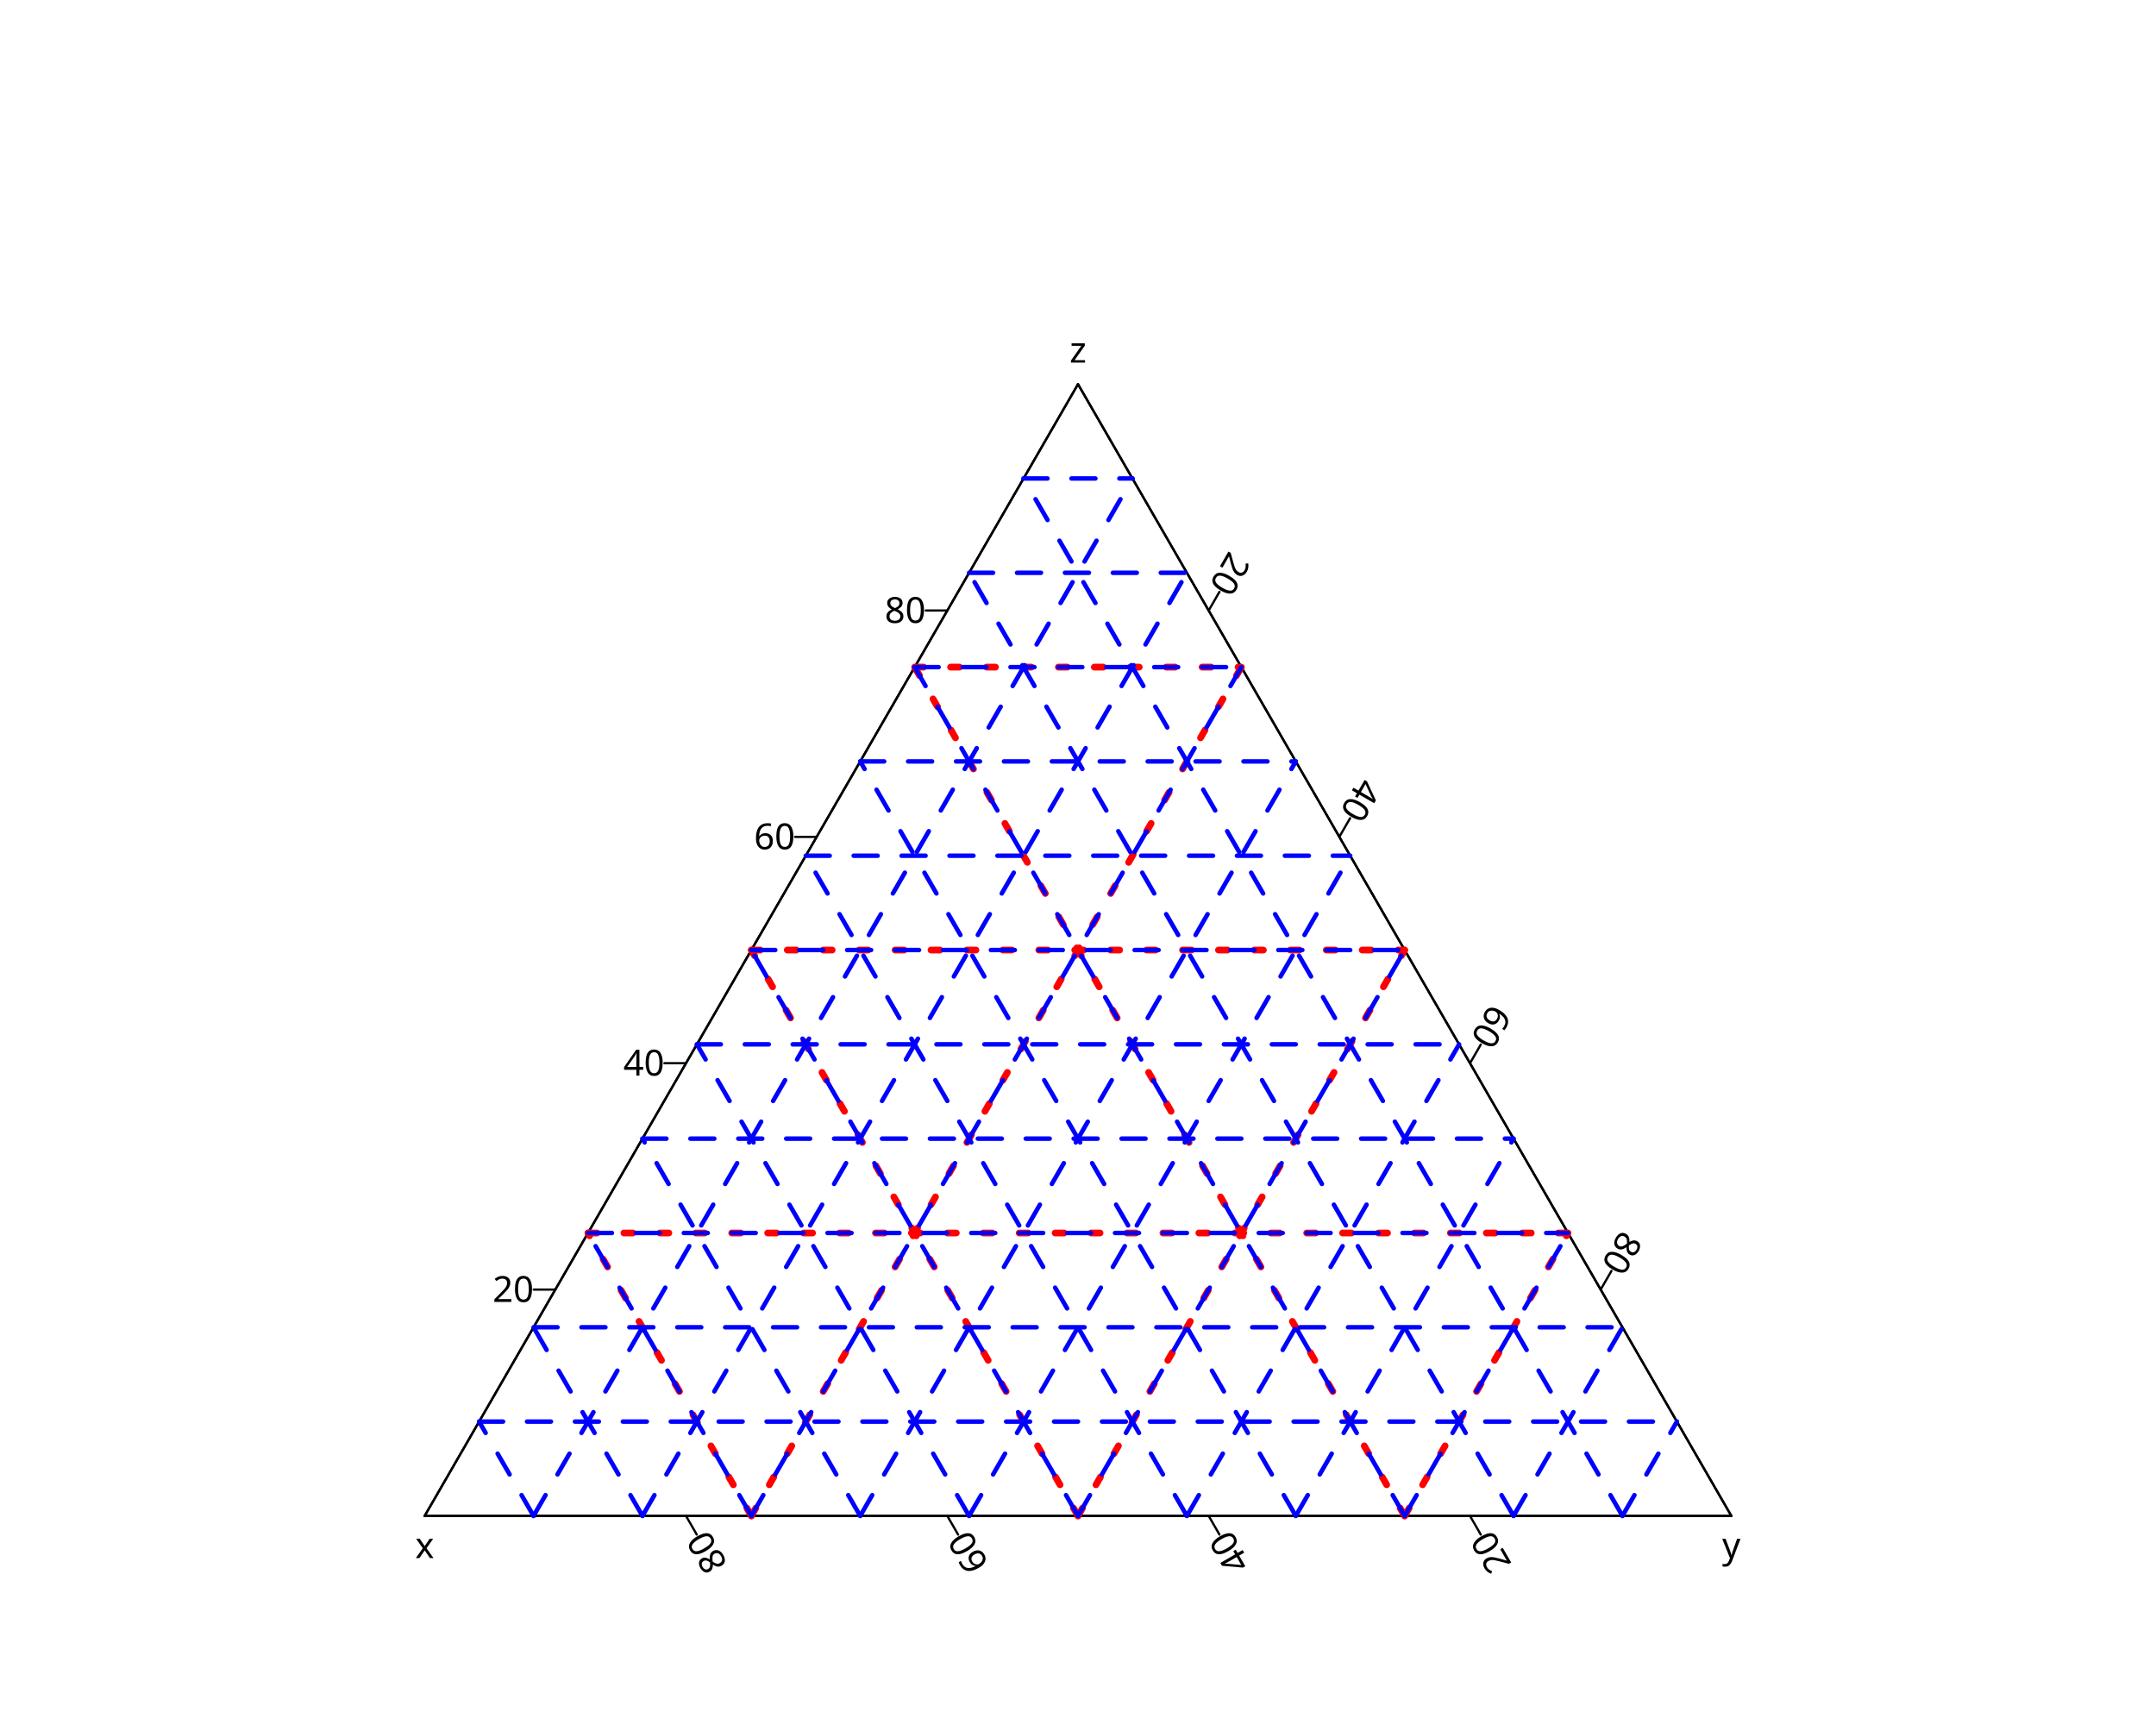
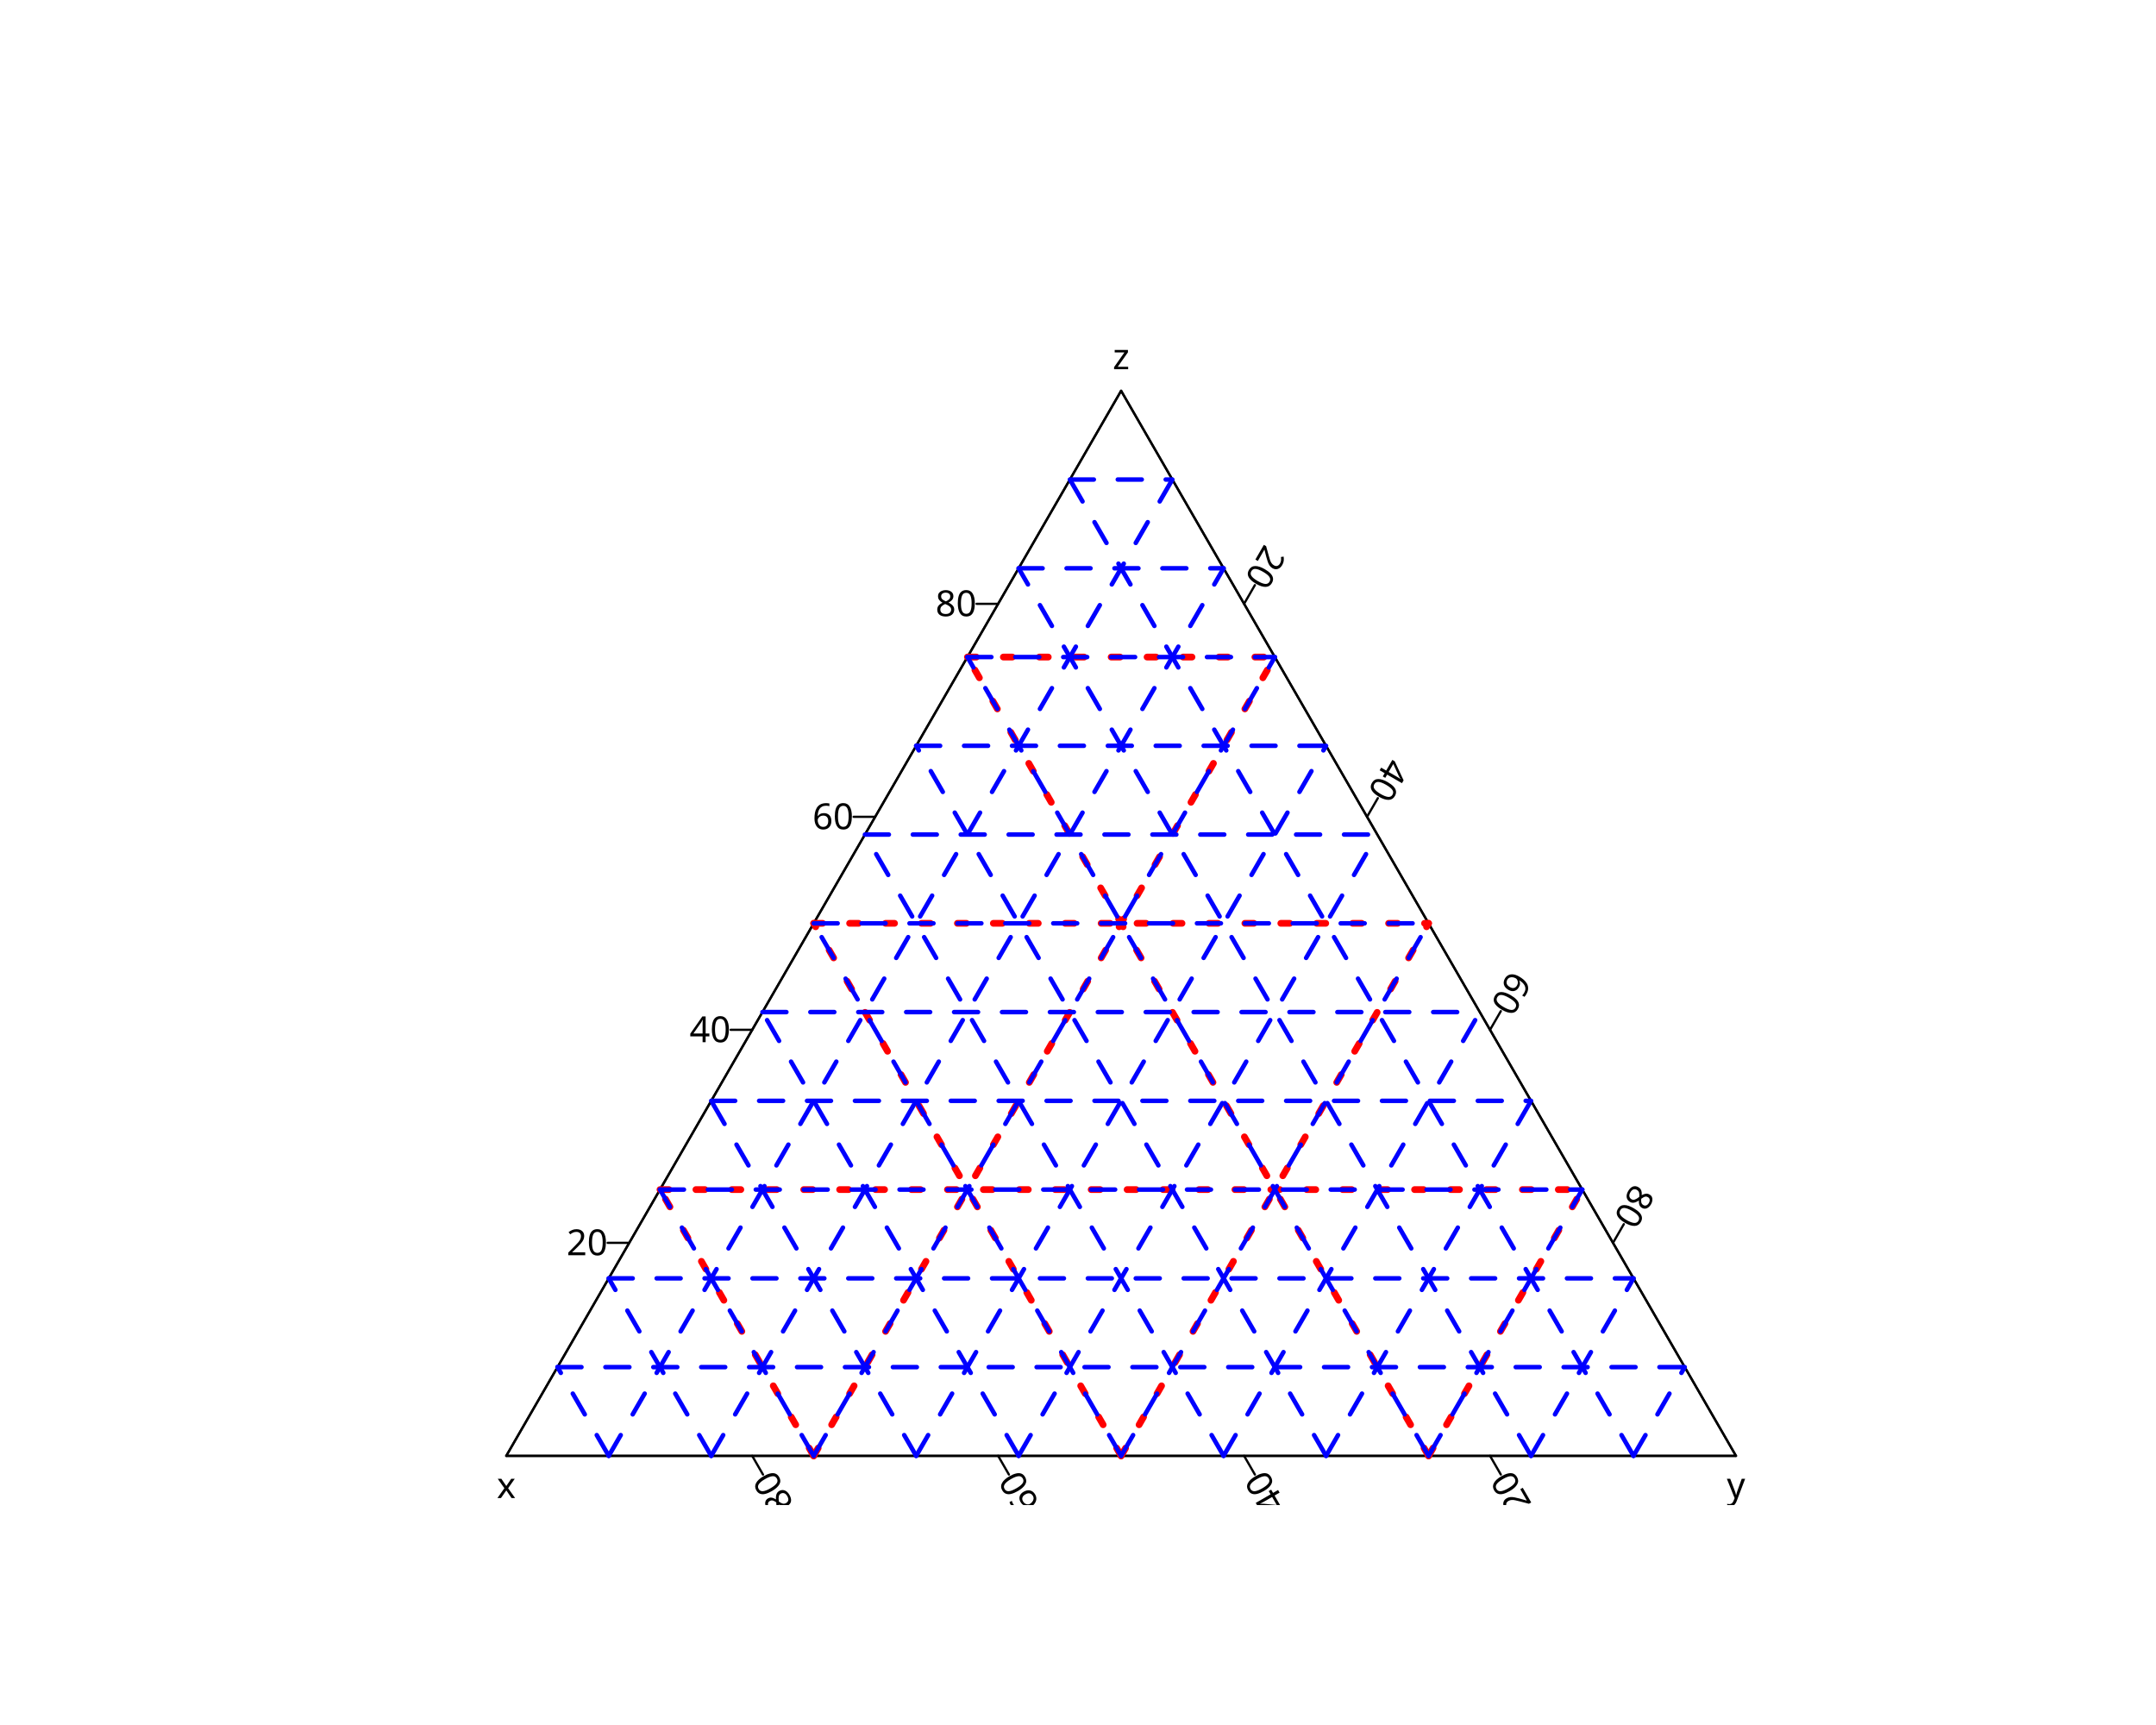
<svg xmlns="http://www.w3.org/2000/svg" class="svglite" data-engine-version="2.0" width="720.00pt" height="576.00pt" viewBox="0 0 720.00 576.00">
  <defs>
    <style type="text/css">
    .svglite line, .svglite polyline, .svglite polygon, .svglite path, .svglite rect, .svglite circle {
      fill: none;
      stroke: #000000;
      stroke-linecap: round;
      stroke-linejoin: round;
      stroke-miterlimit: 10.00;
    }
  </style>
  </defs>
  <rect width="100%" height="100%" style="stroke: none; fill: #FFFFFF;" />
  <defs>
    <clipPath id="cpMC4wMHw3MjAuMDB8MC4wMHw1NzYuMDA=">
      <rect x="0.00" y="0.00" width="720.00" height="576.00" />
    </clipPath>
  </defs>
  <g clip-path="url(#cpMC4wMHw3MjAuMDB8MC4wMHw1NzYuMDA=)">
</g>
  <defs>
-     <clipPath id="cpMTAwLjgwfDYxOS4yMHwyOC44MHw1NDcuMjA=">
-       <rect x="100.80" y="28.80" width="518.40" height="518.40" />
+     <clipPath id="cpMTUyLjY0fDU5Ni4xNnw1OS4wNHw1MDIuNTY=">
+       <rect x="152.64" y="59.04" width="443.52" height="443.52" />
    </clipPath>
  </defs>
-   <g clip-path="url(#cpMTAwLjgwfDYxOS4yMHwyOC44MHw1NDcuMjA=)">
-     <text transform="translate(236.27,510.35) rotate(-120)" text-anchor="end" style="font-size: 12.00px; font-family: sans;" textLength="13.35px" lengthAdjust="spacingAndGlyphs">80</text>
-     <text transform="translate(323.54,510.35) rotate(-120)" text-anchor="end" style="font-size: 12.00px; font-family: sans;" textLength="13.35px" lengthAdjust="spacingAndGlyphs">60</text>
-     <text transform="translate(410.81,510.35) rotate(-120)" text-anchor="end" style="font-size: 12.00px; font-family: sans;" textLength="13.35px" lengthAdjust="spacingAndGlyphs">40</text>
-     <text transform="translate(498.09,510.35) rotate(-120)" text-anchor="end" style="font-size: 12.00px; font-family: sans;" textLength="13.35px" lengthAdjust="spacingAndGlyphs">20</text>
-     <line x1="141.82" y1="506.18" x2="578.18" y2="506.18" style="stroke-width: 0.75;" />
-     <line x1="229.09" y1="506.18" x2="232.69" y2="512.42" style="stroke-width: 0.75;" />
-     <line x1="316.36" y1="506.18" x2="319.96" y2="512.42" style="stroke-width: 0.75;" />
-     <line x1="403.64" y1="506.18" x2="407.24" y2="512.42" style="stroke-width: 0.75;" />
-     <line x1="490.91" y1="506.18" x2="494.51" y2="512.42" style="stroke-width: 0.75;" />
-     <text transform="translate(534.57,422.30) rotate(-240)" text-anchor="end" style="font-size: 12.00px; font-family: sans;" textLength="13.35px" lengthAdjust="spacingAndGlyphs">80</text>
-     <text transform="translate(490.93,346.72) rotate(-240)" text-anchor="end" style="font-size: 12.00px; font-family: sans;" textLength="13.35px" lengthAdjust="spacingAndGlyphs">60</text>
-     <text transform="translate(447.30,271.14) rotate(-240)" text-anchor="end" style="font-size: 12.00px; font-family: sans;" textLength="13.35px" lengthAdjust="spacingAndGlyphs">40</text>
-     <text transform="translate(403.66,195.56) rotate(-240)" text-anchor="end" style="font-size: 12.00px; font-family: sans;" textLength="13.35px" lengthAdjust="spacingAndGlyphs">20</text>
-     <line x1="578.18" y1="506.18" x2="360.00" y2="128.28" style="stroke-width: 0.75;" />
-     <line x1="534.55" y1="430.60" x2="538.15" y2="424.37" style="stroke-width: 0.75;" />
-     <line x1="490.91" y1="355.02" x2="494.51" y2="348.79" style="stroke-width: 0.75;" />
-     <line x1="447.27" y1="279.44" x2="450.87" y2="273.21" style="stroke-width: 0.75;" />
-     <line x1="403.64" y1="203.86" x2="407.24" y2="197.62" style="stroke-width: 0.75;" />
-     <text x="309.16" y="207.99" text-anchor="end" style="font-size: 12.00px; font-family: sans;" textLength="13.35px" lengthAdjust="spacingAndGlyphs">80</text>
-     <text x="265.53" y="283.57" text-anchor="end" style="font-size: 12.00px; font-family: sans;" textLength="13.35px" lengthAdjust="spacingAndGlyphs">60</text>
-     <text x="221.89" y="359.15" text-anchor="end" style="font-size: 12.00px; font-family: sans;" textLength="13.35px" lengthAdjust="spacingAndGlyphs">40</text>
-     <text x="178.25" y="434.73" text-anchor="end" style="font-size: 12.00px; font-family: sans;" textLength="13.35px" lengthAdjust="spacingAndGlyphs">20</text>
-     <line x1="360.00" y1="128.28" x2="141.82" y2="506.18" style="stroke-width: 0.75;" />
-     <line x1="316.36" y1="203.86" x2="309.16" y2="203.86" style="stroke-width: 0.75;" />
-     <line x1="272.73" y1="279.44" x2="265.53" y2="279.44" style="stroke-width: 0.75;" />
-     <line x1="229.09" y1="355.02" x2="221.89" y2="355.02" style="stroke-width: 0.75;" />
-     <line x1="185.45" y1="430.60" x2="178.25" y2="430.60" style="stroke-width: 0.75;" />
-     <polygon points="141.82,506.18 360.00,128.28 578.18,506.18 " style="stroke-width: 0.75; fill: none;" />
-     <text x="141.82" y="520.26" text-anchor="middle" style="font-size: 12.00px; font-family: sans;" textLength="6.00px" lengthAdjust="spacingAndGlyphs">x</text>
-     <text x="578.18" y="520.26" text-anchor="middle" style="font-size: 12.00px; font-family: sans;" textLength="6.00px" lengthAdjust="spacingAndGlyphs">y</text>
-     <text x="360.00" y="121.08" text-anchor="middle" style="font-size: 12.00px; font-family: sans;" textLength="6.00px" lengthAdjust="spacingAndGlyphs">z</text>
-     <line x1="469.09" y1="506.18" x2="305.45" y2="222.76" style="stroke-width: 2.25; stroke: #FF0000; stroke-dasharray: 3.00,9.00;" />
-     <line x1="469.09" y1="506.18" x2="523.64" y2="411.71" style="stroke-width: 2.25; stroke: #FF0000; stroke-dasharray: 3.00,9.00;" />
-     <line x1="196.36" y1="411.71" x2="523.64" y2="411.71" style="stroke-width: 2.25; stroke: #FF0000; stroke-dasharray: 3.00,9.00;" />
-     <line x1="360.00" y1="506.18" x2="250.91" y2="317.23" style="stroke-width: 2.25; stroke: #FF0000; stroke-dasharray: 3.00,9.00;" />
-     <line x1="360.00" y1="506.18" x2="469.09" y2="317.23" style="stroke-width: 2.25; stroke: #FF0000; stroke-dasharray: 3.00,9.00;" />
-     <line x1="250.91" y1="317.23" x2="469.09" y2="317.23" style="stroke-width: 2.25; stroke: #FF0000; stroke-dasharray: 3.00,9.00;" />
-     <line x1="250.91" y1="506.18" x2="196.36" y2="411.71" style="stroke-width: 2.25; stroke: #FF0000; stroke-dasharray: 3.00,9.00;" />
-     <line x1="250.91" y1="506.18" x2="414.55" y2="222.76" style="stroke-width: 2.25; stroke: #FF0000; stroke-dasharray: 3.00,9.00;" />
-     <line x1="305.45" y1="222.76" x2="414.55" y2="222.76" style="stroke-width: 2.25; stroke: #FF0000; stroke-dasharray: 3.00,9.00;" />
-     <line x1="541.82" y1="506.18" x2="341.82" y2="159.77" style="stroke-width: 1.50; stroke: #0000FF; stroke-dasharray: 8.00,8.00;" />
-     <line x1="541.82" y1="506.18" x2="560.00" y2="474.69" style="stroke-width: 1.50; stroke: #0000FF; stroke-dasharray: 8.00,8.00;" />
-     <line x1="160.00" y1="474.69" x2="560.00" y2="474.69" style="stroke-width: 1.50; stroke: #0000FF; stroke-dasharray: 8.00,8.00;" />
-     <line x1="505.45" y1="506.18" x2="323.64" y2="191.26" style="stroke-width: 1.50; stroke: #0000FF; stroke-dasharray: 8.00,8.00;" />
-     <line x1="505.45" y1="506.18" x2="541.82" y2="443.20" style="stroke-width: 1.50; stroke: #0000FF; stroke-dasharray: 8.00,8.00;" />
-     <line x1="178.18" y1="443.20" x2="541.82" y2="443.20" style="stroke-width: 1.50; stroke: #0000FF; stroke-dasharray: 8.00,8.00;" />
-     <line x1="469.09" y1="506.18" x2="305.45" y2="222.76" style="stroke-width: 1.50; stroke: #0000FF; stroke-dasharray: 8.00,8.00;" />
-     <line x1="469.09" y1="506.18" x2="523.64" y2="411.71" style="stroke-width: 1.50; stroke: #0000FF; stroke-dasharray: 8.00,8.00;" />
-     <line x1="196.36" y1="411.71" x2="523.64" y2="411.71" style="stroke-width: 1.50; stroke: #0000FF; stroke-dasharray: 8.00,8.00;" />
-     <line x1="432.73" y1="506.18" x2="287.27" y2="254.25" style="stroke-width: 1.50; stroke: #0000FF; stroke-dasharray: 8.00,8.00;" />
-     <line x1="432.73" y1="506.18" x2="505.45" y2="380.21" style="stroke-width: 1.50; stroke: #0000FF; stroke-dasharray: 8.00,8.00;" />
-     <line x1="214.55" y1="380.21" x2="505.45" y2="380.21" style="stroke-width: 1.50; stroke: #0000FF; stroke-dasharray: 8.00,8.00;" />
-     <line x1="396.36" y1="506.18" x2="269.09" y2="285.74" style="stroke-width: 1.50; stroke: #0000FF; stroke-dasharray: 8.00,8.00;" />
-     <line x1="396.36" y1="506.18" x2="487.27" y2="348.72" style="stroke-width: 1.50; stroke: #0000FF; stroke-dasharray: 8.00,8.00;" />
-     <line x1="232.73" y1="348.72" x2="487.27" y2="348.72" style="stroke-width: 1.50; stroke: #0000FF; stroke-dasharray: 8.00,8.00;" />
-     <line x1="360.00" y1="506.18" x2="250.91" y2="317.23" style="stroke-width: 1.50; stroke: #0000FF; stroke-dasharray: 8.00,8.00;" />
-     <line x1="360.00" y1="506.18" x2="469.09" y2="317.23" style="stroke-width: 1.50; stroke: #0000FF; stroke-dasharray: 8.00,8.00;" />
-     <line x1="250.91" y1="317.23" x2="469.09" y2="317.23" style="stroke-width: 1.50; stroke: #0000FF; stroke-dasharray: 8.00,8.00;" />
-     <line x1="323.64" y1="506.18" x2="232.73" y2="348.72" style="stroke-width: 1.50; stroke: #0000FF; stroke-dasharray: 8.00,8.00;" />
-     <line x1="323.64" y1="506.18" x2="450.91" y2="285.74" style="stroke-width: 1.50; stroke: #0000FF; stroke-dasharray: 8.00,8.00;" />
-     <line x1="269.09" y1="285.74" x2="450.91" y2="285.74" style="stroke-width: 1.50; stroke: #0000FF; stroke-dasharray: 8.00,8.00;" />
-     <line x1="287.27" y1="506.18" x2="214.55" y2="380.21" style="stroke-width: 1.50; stroke: #0000FF; stroke-dasharray: 8.00,8.00;" />
-     <line x1="287.27" y1="506.18" x2="432.73" y2="254.25" style="stroke-width: 1.50; stroke: #0000FF; stroke-dasharray: 8.00,8.00;" />
-     <line x1="287.27" y1="254.25" x2="432.73" y2="254.25" style="stroke-width: 1.50; stroke: #0000FF; stroke-dasharray: 8.00,8.00;" />
-     <line x1="250.91" y1="506.18" x2="196.36" y2="411.71" style="stroke-width: 1.50; stroke: #0000FF; stroke-dasharray: 8.00,8.00;" />
-     <line x1="250.91" y1="506.18" x2="414.55" y2="222.76" style="stroke-width: 1.50; stroke: #0000FF; stroke-dasharray: 8.00,8.00;" />
-     <line x1="305.45" y1="222.76" x2="414.55" y2="222.76" style="stroke-width: 1.50; stroke: #0000FF; stroke-dasharray: 8.00,8.00;" />
-     <line x1="214.55" y1="506.18" x2="178.18" y2="443.20" style="stroke-width: 1.50; stroke: #0000FF; stroke-dasharray: 8.00,8.00;" />
-     <line x1="214.55" y1="506.18" x2="396.36" y2="191.26" style="stroke-width: 1.50; stroke: #0000FF; stroke-dasharray: 8.00,8.00;" />
-     <line x1="323.64" y1="191.26" x2="396.36" y2="191.26" style="stroke-width: 1.50; stroke: #0000FF; stroke-dasharray: 8.00,8.00;" />
-     <line x1="178.18" y1="506.18" x2="160.00" y2="474.69" style="stroke-width: 1.50; stroke: #0000FF; stroke-dasharray: 8.00,8.00;" />
-     <line x1="178.18" y1="506.18" x2="378.18" y2="159.77" style="stroke-width: 1.50; stroke: #0000FF; stroke-dasharray: 8.00,8.00;" />
-     <line x1="341.82" y1="159.77" x2="378.18" y2="159.77" style="stroke-width: 1.50; stroke: #0000FF; stroke-dasharray: 8.00,8.00;" />
+   <g clip-path="url(#cpMTUyLjY0fDU5Ni4xNnw1OS4wNHw1MDIuNTY=)">
+     <text transform="translate(258.38,490.30) rotate(-120)" text-anchor="end" style="font-size: 12.00px; font-family: sans;" textLength="13.35px" lengthAdjust="spacingAndGlyphs">80</text>
+     <text transform="translate(340.51,490.30) rotate(-120)" text-anchor="end" style="font-size: 12.00px; font-family: sans;" textLength="13.35px" lengthAdjust="spacingAndGlyphs">60</text>
+     <text transform="translate(422.64,490.30) rotate(-120)" text-anchor="end" style="font-size: 12.00px; font-family: sans;" textLength="13.35px" lengthAdjust="spacingAndGlyphs">40</text>
+     <text transform="translate(504.78,490.30) rotate(-120)" text-anchor="end" style="font-size: 12.00px; font-family: sans;" textLength="13.35px" lengthAdjust="spacingAndGlyphs">20</text>
+     <line x1="169.07" y1="486.13" x2="579.73" y2="486.13" style="stroke-width: 0.75;" />
+     <line x1="251.20" y1="486.13" x2="254.80" y2="492.37" style="stroke-width: 0.75;" />
+     <line x1="333.33" y1="486.13" x2="336.93" y2="492.37" style="stroke-width: 0.75;" />
+     <line x1="415.47" y1="486.13" x2="419.07" y2="492.37" style="stroke-width: 0.75;" />
+     <line x1="497.60" y1="486.13" x2="501.20" y2="492.37" style="stroke-width: 0.75;" />
+     <text transform="translate(538.69,406.70) rotate(-240)" text-anchor="end" style="font-size: 12.00px; font-family: sans;" textLength="13.35px" lengthAdjust="spacingAndGlyphs">80</text>
+     <text transform="translate(497.62,335.57) rotate(-240)" text-anchor="end" style="font-size: 12.00px; font-family: sans;" textLength="13.35px" lengthAdjust="spacingAndGlyphs">60</text>
+     <text transform="translate(456.56,264.44) rotate(-240)" text-anchor="end" style="font-size: 12.00px; font-family: sans;" textLength="13.35px" lengthAdjust="spacingAndGlyphs">40</text>
+     <text transform="translate(415.49,193.32) rotate(-240)" text-anchor="end" style="font-size: 12.00px; font-family: sans;" textLength="13.35px" lengthAdjust="spacingAndGlyphs">20</text>
+     <line x1="579.73" y1="486.13" x2="374.40" y2="130.49" style="stroke-width: 0.75;" />
+     <line x1="538.67" y1="415.00" x2="542.27" y2="408.77" style="stroke-width: 0.75;" />
+     <line x1="497.60" y1="343.87" x2="501.20" y2="337.64" style="stroke-width: 0.75;" />
+     <line x1="456.53" y1="272.74" x2="460.13" y2="266.51" style="stroke-width: 0.75;" />
+     <line x1="415.47" y1="201.62" x2="419.07" y2="195.38" style="stroke-width: 0.75;" />
+     <text x="326.13" y="205.74" text-anchor="end" style="font-size: 12.00px; font-family: sans;" textLength="13.35px" lengthAdjust="spacingAndGlyphs">80</text>
+     <text x="285.07" y="276.87" text-anchor="end" style="font-size: 12.00px; font-family: sans;" textLength="13.35px" lengthAdjust="spacingAndGlyphs">60</text>
+     <text x="244.00" y="348.00" text-anchor="end" style="font-size: 12.00px; font-family: sans;" textLength="13.35px" lengthAdjust="spacingAndGlyphs">40</text>
+     <text x="202.93" y="419.13" text-anchor="end" style="font-size: 12.00px; font-family: sans;" textLength="13.35px" lengthAdjust="spacingAndGlyphs">20</text>
+     <line x1="374.40" y1="130.49" x2="169.07" y2="486.13" style="stroke-width: 0.75;" />
+     <line x1="333.33" y1="201.62" x2="326.13" y2="201.62" style="stroke-width: 0.75;" />
+     <line x1="292.27" y1="272.74" x2="285.07" y2="272.74" style="stroke-width: 0.75;" />
+     <line x1="251.20" y1="343.87" x2="244.00" y2="343.87" style="stroke-width: 0.75;" />
+     <line x1="210.13" y1="415.00" x2="202.93" y2="415.00" style="stroke-width: 0.75;" />
+     <polygon points="169.07,486.13 374.40,130.49 579.73,486.13 " style="stroke-width: 0.75; fill: none;" />
+     <text x="169.07" y="500.22" text-anchor="middle" style="font-size: 12.00px; font-family: sans;" textLength="6.00px" lengthAdjust="spacingAndGlyphs">x</text>
+     <text x="579.73" y="500.22" text-anchor="middle" style="font-size: 12.00px; font-family: sans;" textLength="6.00px" lengthAdjust="spacingAndGlyphs">y</text>
+     <text x="374.40" y="123.29" text-anchor="middle" style="font-size: 12.00px; font-family: sans;" textLength="6.00px" lengthAdjust="spacingAndGlyphs">z</text>
+     <line x1="477.07" y1="486.13" x2="323.07" y2="219.40" style="stroke-width: 2.25; stroke: #FF0000; stroke-dasharray: 3.00,9.00;" />
+     <line x1="477.07" y1="486.13" x2="528.40" y2="397.22" style="stroke-width: 2.25; stroke: #FF0000; stroke-dasharray: 3.00,9.00;" />
+     <line x1="220.40" y1="397.22" x2="528.40" y2="397.22" style="stroke-width: 2.25; stroke: #FF0000; stroke-dasharray: 3.00,9.00;" />
+     <line x1="374.40" y1="486.13" x2="271.73" y2="308.31" style="stroke-width: 2.25; stroke: #FF0000; stroke-dasharray: 3.00,9.00;" />
+     <line x1="374.40" y1="486.13" x2="477.07" y2="308.31" style="stroke-width: 2.25; stroke: #FF0000; stroke-dasharray: 3.00,9.00;" />
+     <line x1="271.73" y1="308.31" x2="477.07" y2="308.31" style="stroke-width: 2.25; stroke: #FF0000; stroke-dasharray: 3.00,9.00;" />
+     <line x1="271.73" y1="486.13" x2="220.40" y2="397.22" style="stroke-width: 2.25; stroke: #FF0000; stroke-dasharray: 3.00,9.00;" />
+     <line x1="271.73" y1="486.13" x2="425.73" y2="219.40" style="stroke-width: 2.25; stroke: #FF0000; stroke-dasharray: 3.00,9.00;" />
+     <line x1="323.07" y1="219.40" x2="425.73" y2="219.40" style="stroke-width: 2.25; stroke: #FF0000; stroke-dasharray: 3.00,9.00;" />
+     <line x1="545.51" y1="486.13" x2="357.29" y2="160.12" style="stroke-width: 1.50; stroke: #0000FF; stroke-dasharray: 8.00,8.00;" />
+     <line x1="545.51" y1="486.13" x2="562.62" y2="456.50" style="stroke-width: 1.50; stroke: #0000FF; stroke-dasharray: 8.00,8.00;" />
+     <line x1="186.18" y1="456.50" x2="562.62" y2="456.50" style="stroke-width: 1.50; stroke: #0000FF; stroke-dasharray: 8.00,8.00;" />
+     <line x1="511.29" y1="486.13" x2="340.18" y2="189.76" style="stroke-width: 1.50; stroke: #0000FF; stroke-dasharray: 8.00,8.00;" />
+     <line x1="511.29" y1="486.13" x2="545.51" y2="426.86" style="stroke-width: 1.50; stroke: #0000FF; stroke-dasharray: 8.00,8.00;" />
+     <line x1="203.29" y1="426.86" x2="545.51" y2="426.86" style="stroke-width: 1.50; stroke: #0000FF; stroke-dasharray: 8.00,8.00;" />
+     <line x1="477.07" y1="486.13" x2="323.07" y2="219.40" style="stroke-width: 1.50; stroke: #0000FF; stroke-dasharray: 8.00,8.00;" />
+     <line x1="477.07" y1="486.13" x2="528.40" y2="397.22" style="stroke-width: 1.50; stroke: #0000FF; stroke-dasharray: 8.00,8.00;" />
+     <line x1="220.40" y1="397.22" x2="528.40" y2="397.22" style="stroke-width: 1.50; stroke: #0000FF; stroke-dasharray: 8.00,8.00;" />
+     <line x1="442.84" y1="486.13" x2="305.96" y2="249.03" style="stroke-width: 1.50; stroke: #0000FF; stroke-dasharray: 8.00,8.00;" />
+     <line x1="442.84" y1="486.13" x2="511.29" y2="367.58" style="stroke-width: 1.50; stroke: #0000FF; stroke-dasharray: 8.00,8.00;" />
+     <line x1="237.51" y1="367.58" x2="511.29" y2="367.58" style="stroke-width: 1.50; stroke: #0000FF; stroke-dasharray: 8.00,8.00;" />
+     <line x1="408.62" y1="486.13" x2="288.84" y2="278.67" style="stroke-width: 1.50; stroke: #0000FF; stroke-dasharray: 8.00,8.00;" />
+     <line x1="408.62" y1="486.13" x2="494.18" y2="337.95" style="stroke-width: 1.50; stroke: #0000FF; stroke-dasharray: 8.00,8.00;" />
+     <line x1="254.62" y1="337.95" x2="494.18" y2="337.95" style="stroke-width: 1.50; stroke: #0000FF; stroke-dasharray: 8.00,8.00;" />
+     <line x1="374.40" y1="486.13" x2="271.73" y2="308.31" style="stroke-width: 1.50; stroke: #0000FF; stroke-dasharray: 8.00,8.00;" />
+     <line x1="374.40" y1="486.13" x2="477.07" y2="308.31" style="stroke-width: 1.50; stroke: #0000FF; stroke-dasharray: 8.00,8.00;" />
+     <line x1="271.73" y1="308.31" x2="477.07" y2="308.31" style="stroke-width: 1.50; stroke: #0000FF; stroke-dasharray: 8.00,8.00;" />
+     <line x1="340.18" y1="486.13" x2="254.62" y2="337.95" style="stroke-width: 1.50; stroke: #0000FF; stroke-dasharray: 8.00,8.00;" />
+     <line x1="340.18" y1="486.13" x2="459.96" y2="278.67" style="stroke-width: 1.50; stroke: #0000FF; stroke-dasharray: 8.00,8.00;" />
+     <line x1="288.84" y1="278.67" x2="459.96" y2="278.67" style="stroke-width: 1.50; stroke: #0000FF; stroke-dasharray: 8.00,8.00;" />
+     <line x1="305.96" y1="486.13" x2="237.51" y2="367.58" style="stroke-width: 1.50; stroke: #0000FF; stroke-dasharray: 8.00,8.00;" />
+     <line x1="305.96" y1="486.13" x2="442.84" y2="249.03" style="stroke-width: 1.50; stroke: #0000FF; stroke-dasharray: 8.00,8.00;" />
+     <line x1="305.96" y1="249.03" x2="442.84" y2="249.03" style="stroke-width: 1.50; stroke: #0000FF; stroke-dasharray: 8.00,8.00;" />
+     <line x1="271.73" y1="486.13" x2="220.40" y2="397.22" style="stroke-width: 1.50; stroke: #0000FF; stroke-dasharray: 8.00,8.00;" />
+     <line x1="271.73" y1="486.13" x2="425.73" y2="219.40" style="stroke-width: 1.50; stroke: #0000FF; stroke-dasharray: 8.00,8.00;" />
+     <line x1="323.07" y1="219.40" x2="425.73" y2="219.40" style="stroke-width: 1.50; stroke: #0000FF; stroke-dasharray: 8.00,8.00;" />
+     <line x1="237.51" y1="486.13" x2="203.29" y2="426.86" style="stroke-width: 1.50; stroke: #0000FF; stroke-dasharray: 8.00,8.00;" />
+     <line x1="237.51" y1="486.13" x2="408.62" y2="189.76" style="stroke-width: 1.50; stroke: #0000FF; stroke-dasharray: 8.00,8.00;" />
+     <line x1="340.18" y1="189.76" x2="408.62" y2="189.76" style="stroke-width: 1.50; stroke: #0000FF; stroke-dasharray: 8.00,8.00;" />
+     <line x1="203.29" y1="486.13" x2="186.18" y2="456.50" style="stroke-width: 1.50; stroke: #0000FF; stroke-dasharray: 8.00,8.00;" />
+     <line x1="203.29" y1="486.13" x2="391.51" y2="160.12" style="stroke-width: 1.50; stroke: #0000FF; stroke-dasharray: 8.00,8.00;" />
+     <line x1="357.29" y1="160.12" x2="391.51" y2="160.12" style="stroke-width: 1.50; stroke: #0000FF; stroke-dasharray: 8.00,8.00;" />
  </g>
</svg>
